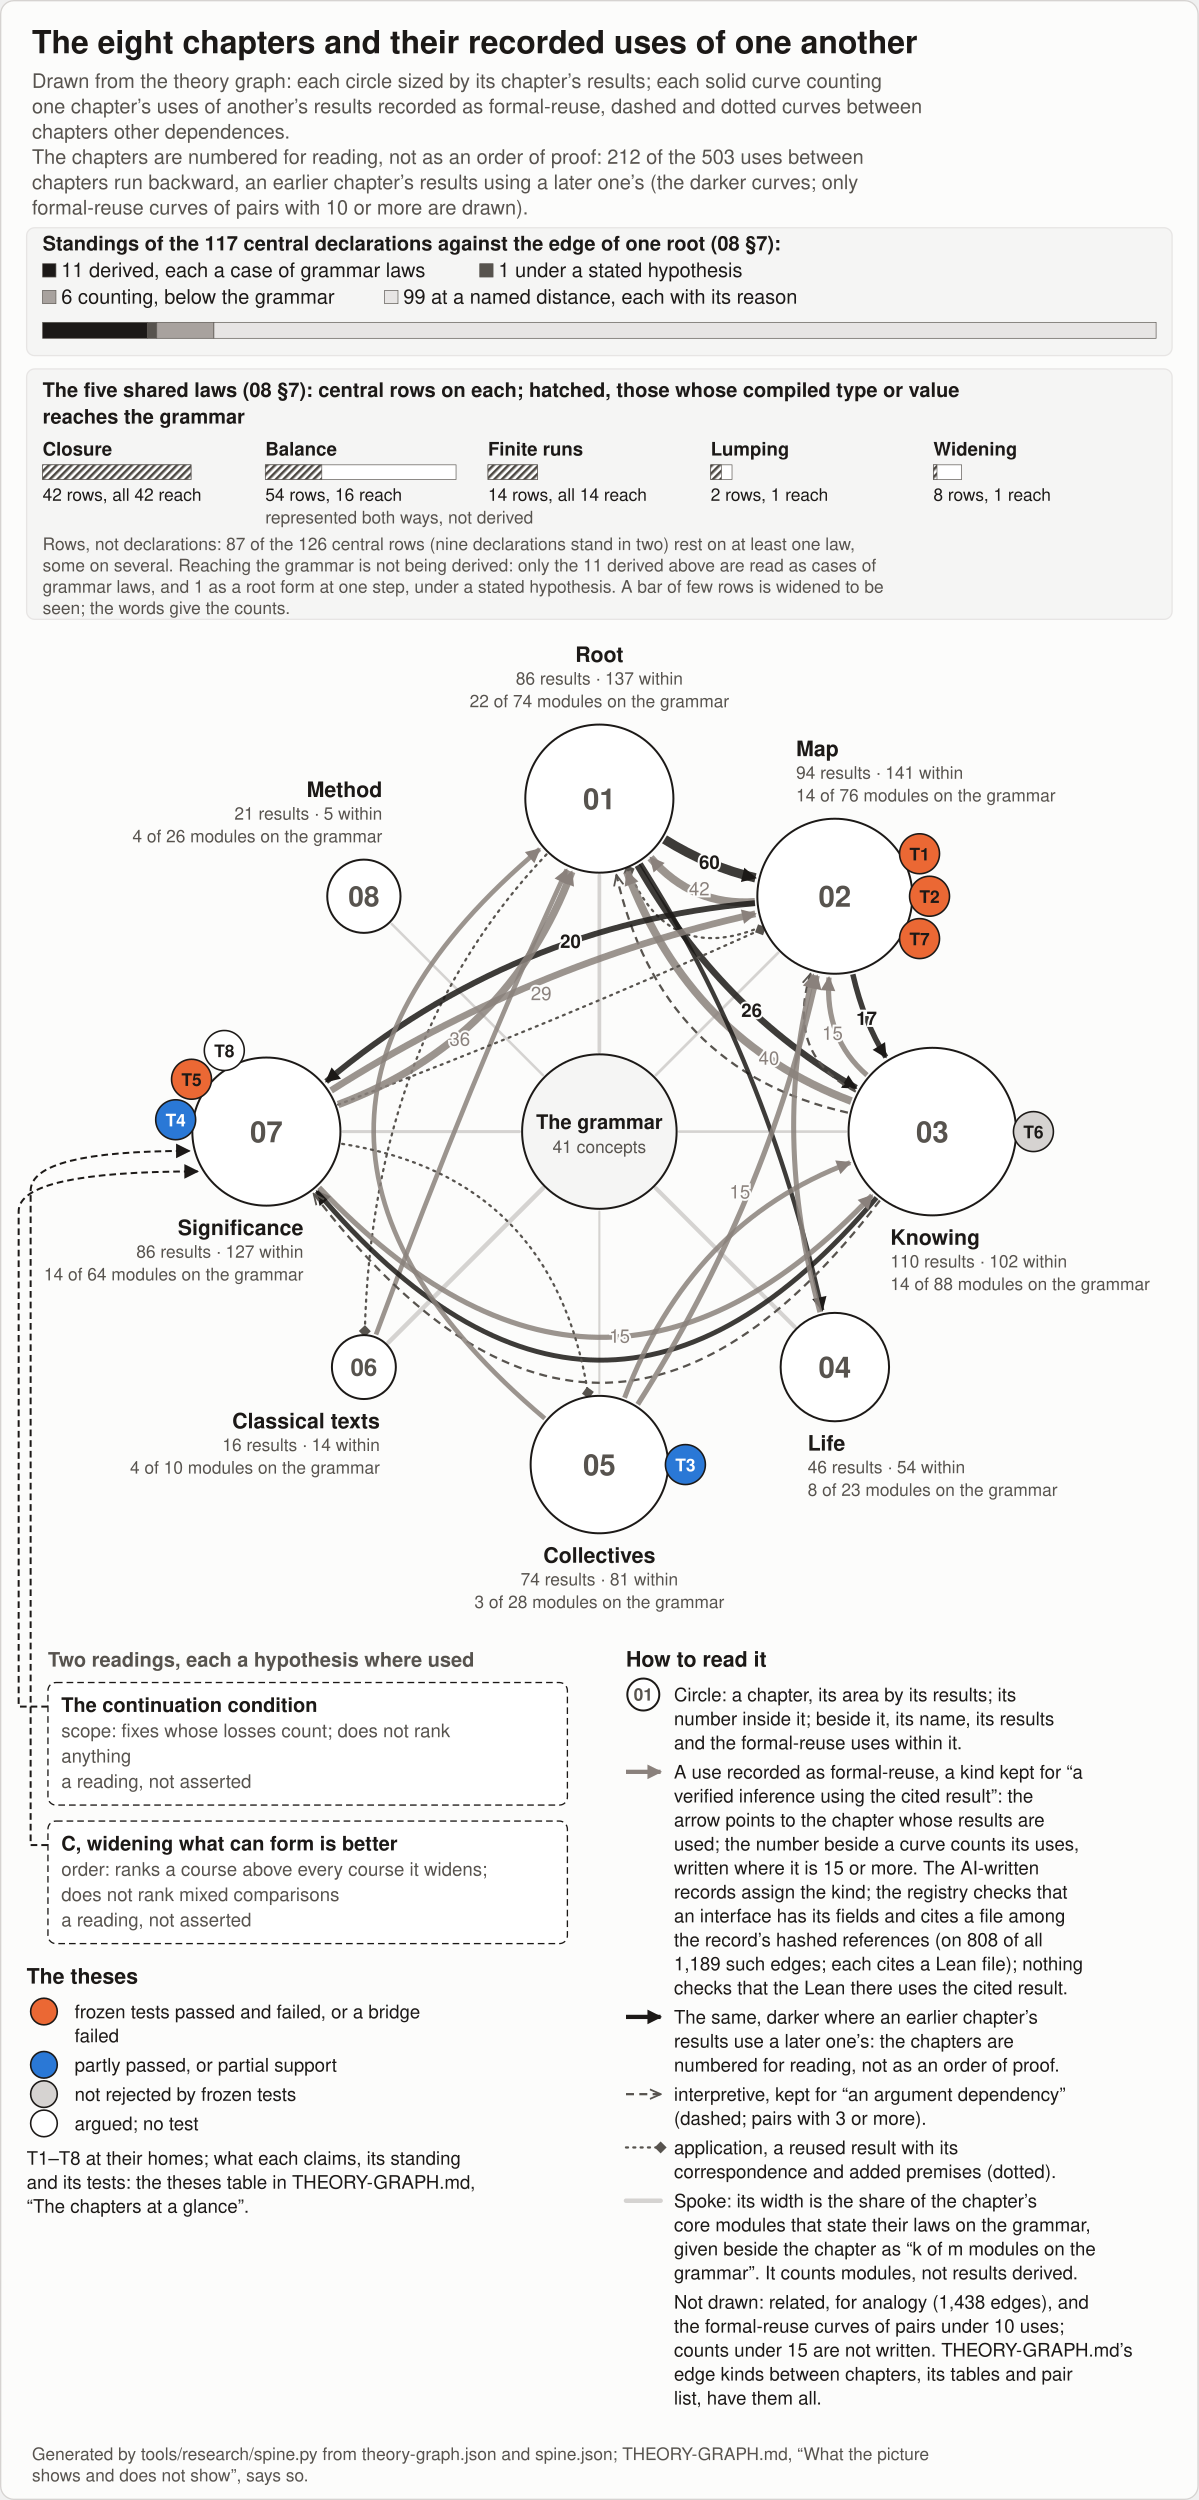
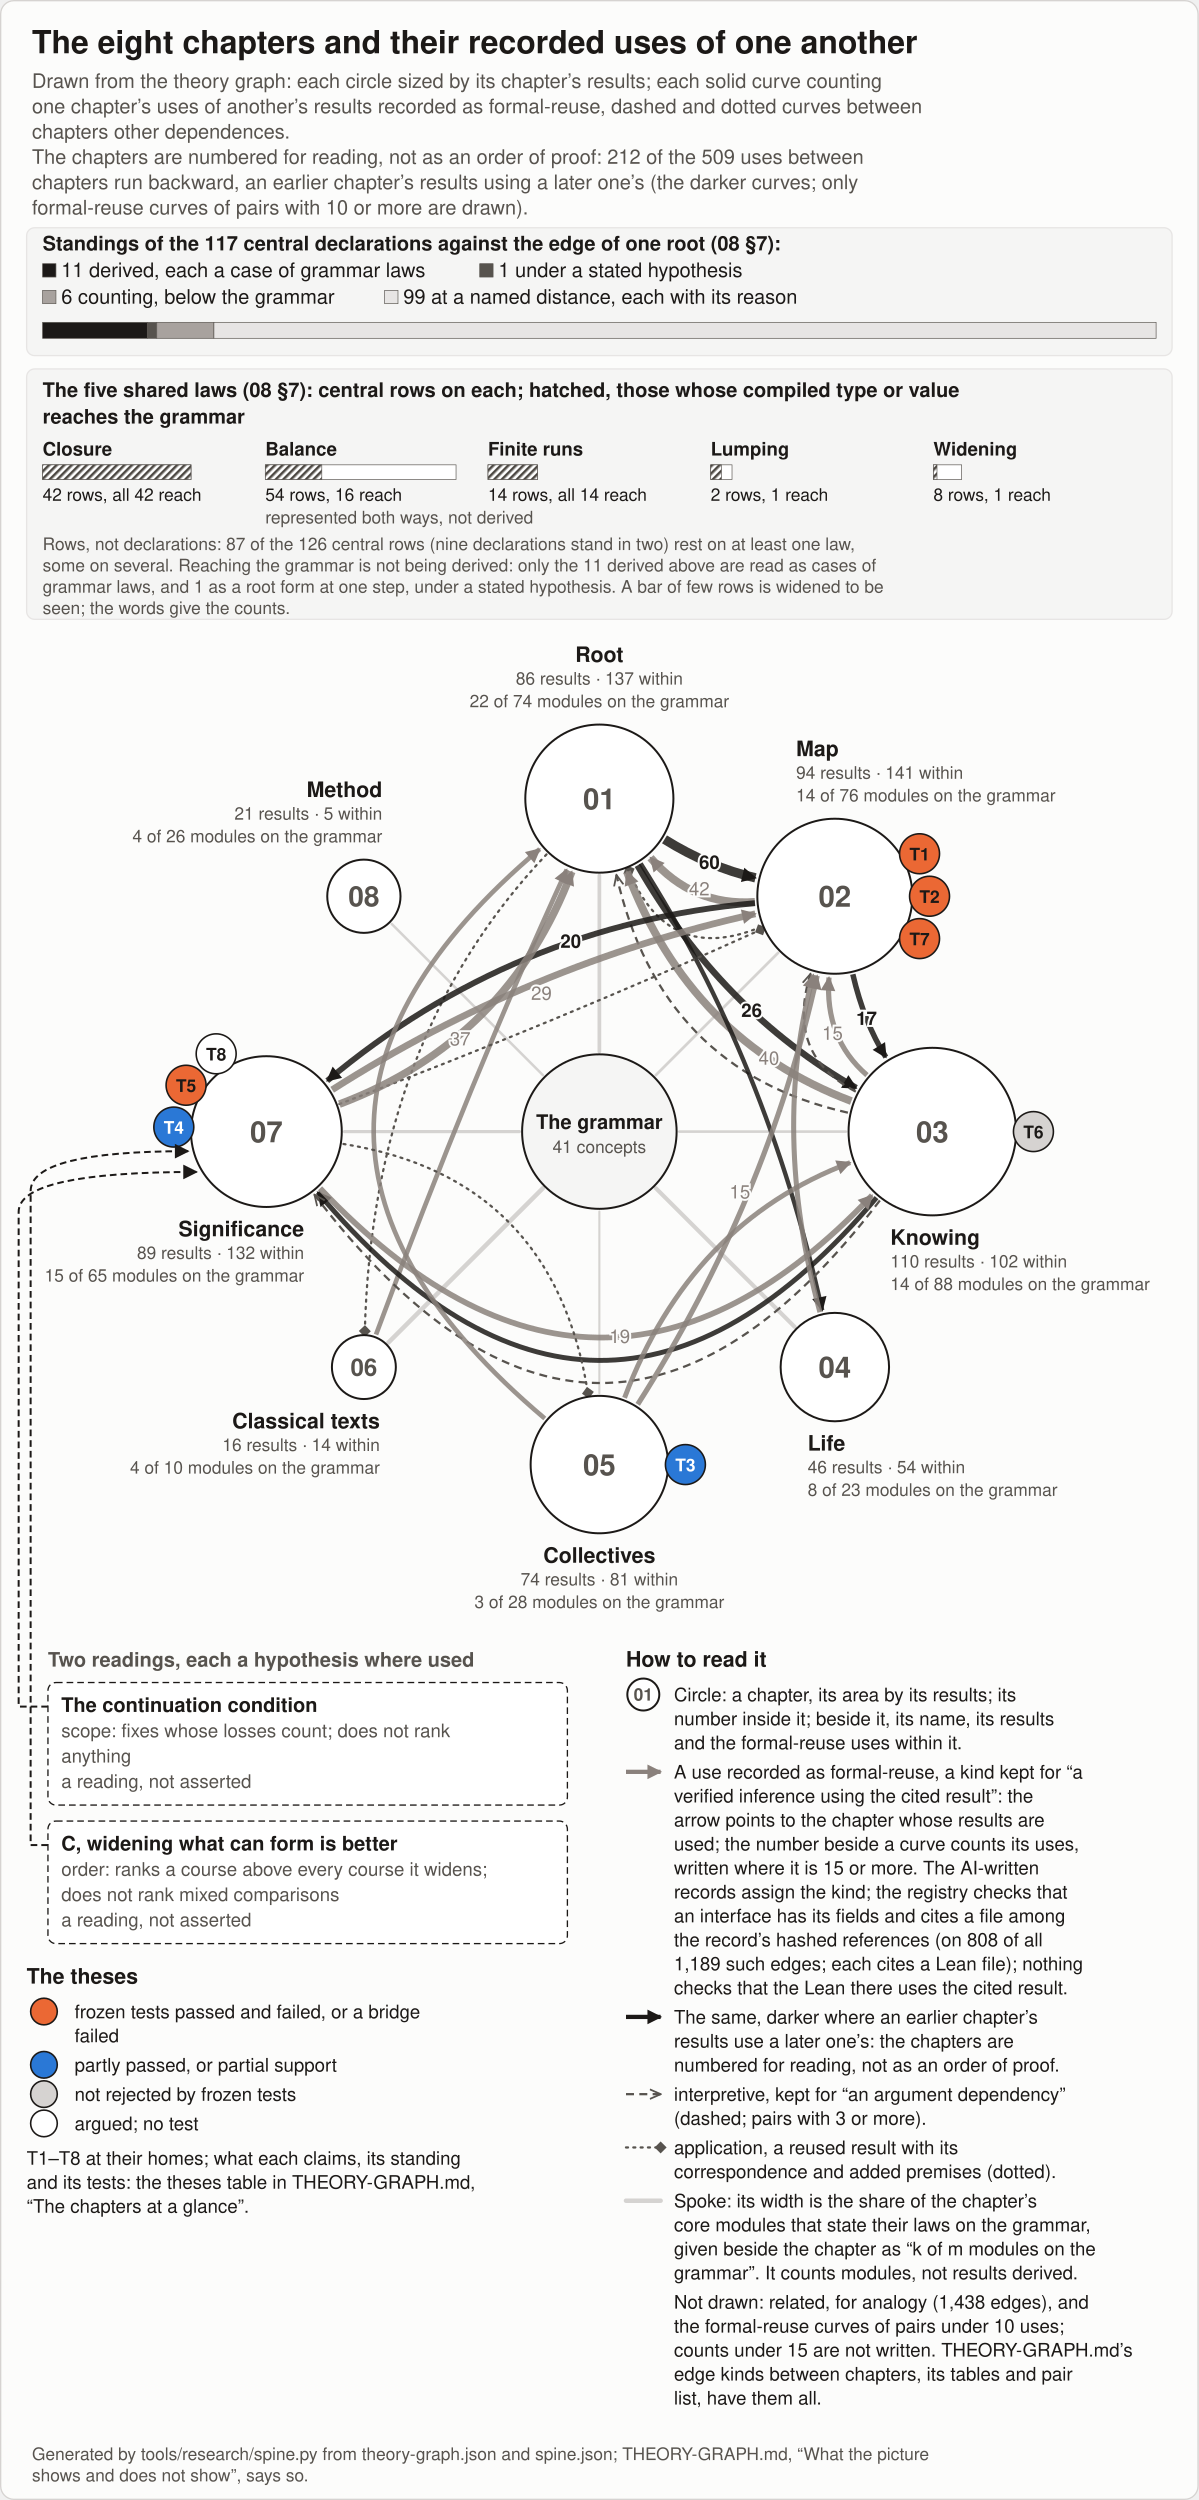
<svg xmlns="http://www.w3.org/2000/svg" viewBox="0 0 900 1877" width="900" height="1877" role="img" aria-labelledby="spine-title spine-desc" font-family="Helvetica, Arial, sans-serif">
  <defs>
    <marker id="fwd" viewBox="0 0 10 10" refX="9" refY="5" markerWidth="11" markerHeight="11" markerUnits="userSpaceOnUse" orient="auto">
      <path d="M0,0 L10,5 L0,10 z" fill="#8a817c" />
    </marker>
    <marker id="back" viewBox="0 0 10 10" refX="9" refY="5" markerWidth="11" markerHeight="11" markerUnits="userSpaceOnUse" orient="auto">
      <path d="M0,0 L10,5 L0,10 z" fill="#1c1917" />
    </marker>
    <marker id="thin" viewBox="0 0 10 10" refX="9" refY="5" markerWidth="9" markerHeight="9" markerUnits="userSpaceOnUse" orient="auto">
      <path d="M0,1 L9,5 L0,9" fill="none" stroke="#57534e" stroke-width="1.5" />
    </marker>
    <marker id="diamond" viewBox="0 0 10 10" refX="5" refY="5" markerWidth="9" markerHeight="9" markerUnits="userSpaceOnUse" orient="auto">
      <path d="M5,0 L10,5 L5,10 L0,5 z" fill="#57534e" />
    </marker>
    <pattern id="reach" width="4" height="4" patternUnits="userSpaceOnUse" patternTransform="rotate(45)">
      <rect width="4" height="4" fill="#ffffff" />
      <rect width="2" height="4" fill="#57534e" />
    </pattern>
  </defs>
  <rect x="0.5" y="0.5" width="899" height="1876" rx="10" fill="#fcfcfb" stroke="#d6d3d1" />
  <text x="24" y="40" font-size="24" font-weight="bold" text-anchor="start" fill="#1c1917">The eight chapters and their recorded uses of one another</text>
  <text x="24" y="66" font-size="15" text-anchor="start" fill="#57534e">Drawn from the theory graph: each circle sized by its chapter’s results; each solid curve counting</text>
  <text x="24" y="85" font-size="15" text-anchor="start" fill="#57534e">one chapter’s uses of another’s results recorded as formal-reuse, dashed and dotted curves between</text>
  <text x="24" y="104" font-size="15" text-anchor="start" fill="#57534e">chapters other dependences.</text>
-   <text x="24" y="123" font-size="15" text-anchor="start" fill="#57534e">The chapters are numbered for reading, not as an order of proof: 212 of the 503 uses between</text>
+   <text x="24" y="123" font-size="15" text-anchor="start" fill="#57534e">The chapters are numbered for reading, not as an order of proof: 212 of the 509 uses between</text>
  <text x="24" y="142" font-size="15" text-anchor="start" fill="#57534e">chapters run backward, an earlier chapter’s results using a later one’s (the darker curves; only</text>
  <text x="24" y="161" font-size="15" text-anchor="start" fill="#57534e">formal-reuse curves of pairs with 10 or more are drawn).</text>
  <rect x="20" y="171" width="860" height="96" rx="6" fill="#f5f5f4" stroke="#e7e5e4" />
  <text x="32" y="188" font-size="15" font-weight="bold" text-anchor="start" fill="#1c1917">Standings of the 117 central declarations against the edge of one root (08 §7):</text>
  <rect x="32" y="198" width="10" height="10" fill="#1c1917" stroke="#57534e" stroke-width="0.5" />
  <text x="46" y="208" font-size="15" text-anchor="start" fill="#1c1917">11 derived, each a case of grammar laws</text>
  <rect x="360.2" y="198" width="10" height="10" fill="#57534e" stroke="#57534e" stroke-width="0.5" />
  <text x="374.2" y="208" font-size="15" text-anchor="start" fill="#1c1917">1 under a stated hypothesis</text>
  <rect x="32" y="218" width="10" height="10" fill="#a8a29e" stroke="#57534e" stroke-width="0.5" />
  <text x="46" y="228" font-size="15" text-anchor="start" fill="#1c1917">6 counting, below the grammar</text>
  <rect x="288.8" y="218" width="10" height="10" fill="#e7e5e4" stroke="#57534e" stroke-width="0.5" />
  <text x="302.8" y="228" font-size="15" text-anchor="start" fill="#1c1917">99 at a named distance, each with its reason</text>
  <rect x="32" y="242" width="78.6" height="12" fill="#1c1917" stroke="#57534e" stroke-width="0.5" />
  <rect x="110.6" y="242" width="7.1" height="12" fill="#57534e" stroke="#57534e" stroke-width="0.5" />
  <rect x="117.7" y="242" width="42.9" height="12" fill="#a8a29e" stroke="#57534e" stroke-width="0.5" />
  <rect x="160.6" y="242" width="707.4" height="12" fill="#e7e5e4" stroke="#57534e" stroke-width="0.5" />
  <rect x="20" y="277" width="860" height="188" rx="6" fill="#f5f5f4" stroke="#e7e5e4" />
  <text x="32" y="298" font-size="15" font-weight="bold" text-anchor="start" fill="#1c1917">The five shared laws (08 §7): central rows on each; hatched, those whose compiled type or value</text>
  <text x="32" y="318" font-size="15" font-weight="bold" text-anchor="start" fill="#1c1917">reaches the grammar</text>
  <text x="32" y="342" font-size="14" font-weight="bold" text-anchor="start" fill="#1c1917">Closure</text>
  <rect x="32" y="349" width="111.4" height="11" fill="#ffffff" stroke="#57534e" stroke-width="0.5" />
  <rect x="32" y="349" width="111.4" height="11" fill="url(#reach)" stroke="#57534e" stroke-width="0.5" />
  <text x="32" y="376" font-size="13" text-anchor="start" fill="#1c1917">42 rows, all 42 reach</text>
  <text x="199.2" y="342" font-size="14" font-weight="bold" text-anchor="start" fill="#1c1917">Balance</text>
  <rect x="199.2" y="349" width="143.2" height="11" fill="#ffffff" stroke="#57534e" stroke-width="0.5" />
  <rect x="199.2" y="349" width="42.4" height="11" fill="url(#reach)" stroke="#57534e" stroke-width="0.5" />
  <text x="199.2" y="376" font-size="13" text-anchor="start" fill="#1c1917">54 rows, 16 reach</text>
  <text x="199.2" y="393" font-size="13" text-anchor="start" fill="#57534e">represented both ways, not derived</text>
  <text x="366.4" y="342" font-size="14" font-weight="bold" text-anchor="start" fill="#1c1917">Finite runs</text>
  <rect x="366.4" y="349" width="37.1" height="11" fill="#ffffff" stroke="#57534e" stroke-width="0.5" />
  <rect x="366.4" y="349" width="37.1" height="11" fill="url(#reach)" stroke="#57534e" stroke-width="0.5" />
  <text x="366.4" y="376" font-size="13" text-anchor="start" fill="#1c1917">14 rows, all 14 reach</text>
  <text x="533.6" y="342" font-size="14" font-weight="bold" text-anchor="start" fill="#1c1917">Lumping</text>
  <rect x="533.6" y="349" width="16" height="11" fill="#ffffff" stroke="#57534e" stroke-width="0.5" />
  <rect x="533.6" y="349" width="8" height="11" fill="url(#reach)" stroke="#57534e" stroke-width="0.5" />
  <text x="533.6" y="376" font-size="13" text-anchor="start" fill="#1c1917">2 rows, 1 reach</text>
  <text x="700.8" y="342" font-size="14" font-weight="bold" text-anchor="start" fill="#1c1917">Widening</text>
  <rect x="700.8" y="349" width="21.2" height="11" fill="#ffffff" stroke="#57534e" stroke-width="0.5" />
  <rect x="700.8" y="349" width="2.7" height="11" fill="url(#reach)" stroke="#57534e" stroke-width="0.5" />
  <text x="700.8" y="376" font-size="13" text-anchor="start" fill="#1c1917">8 rows, 1 reach</text>
  <text x="32" y="413" font-size="13" text-anchor="start" fill="#57534e">Rows, not declarations: 87 of the 126 central rows (nine declarations stand in two) rest on at least one law,</text>
  <text x="32" y="429" font-size="13" text-anchor="start" fill="#57534e">some on several. Reaching the grammar is not being derived: only the 11 derived above are read as cases of</text>
  <text x="32" y="445" font-size="13" text-anchor="start" fill="#57534e">grammar laws, and 1 as a root form at one step, under a stated hypothesis. A bar of few rows is widened to be</text>
  <text x="32" y="461" font-size="13" text-anchor="start" fill="#57534e">seen; the words give the counts.</text>
  <line x1="450" y1="657.3" x2="450" y2="789.6" stroke="#a8a29e" stroke-opacity="0.45" stroke-width="2.8" stroke-linecap="round" />
  <line x1="584.2" y1="715.4" x2="492.4" y2="807.2" stroke="#a8a29e" stroke-opacity="0.45" stroke-width="2.1" stroke-linecap="round" />
  <line x1="635.1" y1="849.6" x2="510" y2="849.6" stroke="#a8a29e" stroke-opacity="0.45" stroke-width="2" stroke-linecap="round" />
  <line x1="596.6" y1="996.2" x2="492.4" y2="892.1" stroke="#a8a29e" stroke-opacity="0.45" stroke-width="3.1" stroke-linecap="round" />
  <line x1="450" y1="1046" x2="450" y2="909.6" stroke="#a8a29e" stroke-opacity="0.45" stroke-width="1.6" stroke-linecap="round" />
  <line x1="291.6" y1="1008" x2="407.6" y2="892.1" stroke="#a8a29e" stroke-opacity="0.45" stroke-width="3.4" stroke-linecap="round" />
-   <line x1="257.6" y1="849.6" x2="390" y2="849.6" stroke="#a8a29e" stroke-opacity="0.45" stroke-width="2.3" stroke-linecap="round" />
+   <line x1="258.6" y1="849.6" x2="390" y2="849.6" stroke="#a8a29e" stroke-opacity="0.45" stroke-width="2.4" stroke-linecap="round" />
  <line x1="294.1" y1="693.7" x2="407.6" y2="807.2" stroke="#a8a29e" stroke-opacity="0.45" stroke-width="1.9" stroke-linecap="round" />
  <circle cx="450" cy="849.6" r="58" fill="#f5f5f4" stroke="#1c1917" stroke-width="1.5" />
  <text x="450" y="847.6" font-size="15" font-weight="bold" text-anchor="middle" fill="#1c1917">The grammar</text>
  <text x="450" y="865.6" font-size="13" text-anchor="middle" fill="#57534e">41 concepts</text>
  <path d="M498.9,630.2 Q532.3,651 567.2,659.1" fill="none" stroke="#1c1917" stroke-opacity="0.85" stroke-width="7" marker-end="url(#back)" />
  <path d="M566.8,677.2 Q520,680.6 488.4,644" fill="none" stroke="#8a817c" stroke-opacity="0.85" stroke-width="6" marker-end="url(#fwd)" />
  <path d="M571.2,696 Q501.7,724.9 472.3,653.9" fill="none" stroke="#57534e" stroke-width="1.7" stroke-dasharray="1.5 4" stroke-linecap="round" marker-end="url(#diamond)" />
  <path d="M478.7,649.7 Q541.1,758.6 642.8,816.9" fill="none" stroke="#1c1917" stroke-opacity="0.85" stroke-width="4.9" marker-end="url(#back)" />
  <path d="M639.2,826.7 Q518.4,781.2 470.7,654.5" fill="none" stroke="#8a817c" stroke-opacity="0.85" stroke-width="5.9" marker-end="url(#fwd)" />
  <path d="M636.6,835.4 Q495.8,803.8 462.8,656.9" fill="none" stroke="#57534e" stroke-width="1.7" stroke-dasharray="6 4" marker-end="url(#thin)" />
  <path d="M481,648.3 Q576,797.5 617.3,983.8" fill="none" stroke="#1c1917" stroke-opacity="0.85" stroke-width="3.3" marker-end="url(#back)" />
  <path d="M410.3,641.5 Q279.7,779.1 273.9,999.4" fill="none" stroke="#57534e" stroke-width="1.7" stroke-dasharray="1.5 4" stroke-linecap="round" marker-end="url(#diamond)" />
  <path d="M282.3,1002 Q353.6,809.7 425.5,652.9" fill="none" stroke="#8a817c" stroke-opacity="0.85" stroke-width="3.5" marker-end="url(#fwd)" />
  <path d="M640.3,731.5 Q648.6,767.4 665.1,793.7" fill="none" stroke="#1c1917" stroke-opacity="0.85" stroke-width="4.1" marker-end="url(#back)" />
  <path d="M650.9,807.2 Q619,779.6 622.4,733.9" fill="none" stroke="#8a817c" stroke-opacity="0.85" stroke-width="3.9" marker-end="url(#fwd)" />
  <path d="M642.5,819.6 Q589.5,791.9 608.5,731.2" fill="none" stroke="#57534e" stroke-width="1.7" stroke-dasharray="6 4" marker-end="url(#thin)" />
-   <path d="M566.8,678.1 Q385.6,694.1 244.9,812" fill="none" stroke="#1c1917" stroke-opacity="0.85" stroke-width="4.4" marker-end="url(#back)" />
-   <path d="M248.6,818.7 Q397.8,723.7 567.1,686.1" fill="none" stroke="#8a817c" stroke-opacity="0.85" stroke-width="5.1" marker-end="url(#fwd)" />
-   <path d="M253.9,829.3 Q416.2,768 571,698.1" fill="none" stroke="#57534e" stroke-width="1.7" stroke-dasharray="1.5 4" stroke-linecap="round" marker-end="url(#diamond)" />
-   <path d="M658.1,899.2 Q450,1145.6 237.8,894.4" fill="none" stroke="#1c1917" stroke-opacity="0.85" stroke-width="3.7" marker-end="url(#back)" />
-   <path d="M660.6,901.3 Q450,1177.6 235.5,896.3" fill="none" stroke="#57534e" stroke-width="1.7" stroke-dasharray="6 4" marker-end="url(#thin)" />
-   <path d="M239.6,891.5 Q450,1113.6 654.7,897.5" fill="none" stroke="#8a817c" stroke-opacity="0.85" stroke-width="3.9" marker-end="url(#fwd)" />
+   <path d="M566.8,678.1 Q385.6,694.1 245.7,811.4" fill="none" stroke="#1c1917" stroke-opacity="0.85" stroke-width="4.4" marker-end="url(#back)" />
+   <path d="M249.4,818.2 Q397.8,723.7 567.1,686.1" fill="none" stroke="#8a817c" stroke-opacity="0.85" stroke-width="5.1" marker-end="url(#fwd)" />
+   <path d="M254.8,828.9 Q416.2,768 571,698.1" fill="none" stroke="#57534e" stroke-width="1.7" stroke-dasharray="1.5 4" stroke-linecap="round" marker-end="url(#diamond)" />
+   <path d="M658.1,899.2 Q450,1145.6 238.5,895.2" fill="none" stroke="#1c1917" stroke-opacity="0.85" stroke-width="3.7" marker-end="url(#back)" />
+   <path d="M660.6,901.3 Q450,1177.6 236.1,897" fill="none" stroke="#57534e" stroke-width="1.7" stroke-dasharray="6 4" marker-end="url(#thin)" />
+   <path d="M240.3,892.2 Q450,1113.6 654.7,897.5" fill="none" stroke="#8a817c" stroke-opacity="0.85" stroke-width="4.3" marker-end="url(#fwd)" />
  <path d="M615.6,985.2 Q578.8,849.6 610.7,731.9" fill="none" stroke="#8a817c" stroke-opacity="0.85" stroke-width="3.8" marker-end="url(#fwd)" />
  <path d="M409,1065 Q154,849.6 405.2,637.5" fill="none" stroke="#8a817c" stroke-opacity="0.85" stroke-width="3.5" marker-end="url(#fwd)" />
  <path d="M478.8,1054.4 Q576,901.8 613.5,732.6" fill="none" stroke="#8a817c" stroke-opacity="0.85" stroke-width="3.9" marker-end="url(#fwd)" />
  <path d="M468.9,1049.5 Q518.4,918.1 638.3,872.9" fill="none" stroke="#8a817c" stroke-opacity="0.85" stroke-width="3.7" marker-end="url(#fwd)" />
-   <path d="M253.9,829.3 Q381.6,781.2 429.3,654.5" fill="none" stroke="#8a817c" stroke-opacity="0.85" stroke-width="5.6" marker-end="url(#fwd)" />
-   <path d="M256.9,858.8 Q415.5,884.1 441.4,1045.7" fill="none" stroke="#57534e" stroke-width="1.7" stroke-dasharray="1.5 4" stroke-linecap="round" marker-end="url(#diamond)" />
+   <path d="M254.8,829 Q381.6,781.2 429.3,654.5" fill="none" stroke="#8a817c" stroke-opacity="0.85" stroke-width="5.7" marker-end="url(#fwd)" />
+   <path d="M257.9,858.9 Q415.5,884.1 441.4,1045.7" fill="none" stroke="#57534e" stroke-width="1.7" stroke-dasharray="1.5 4" stroke-linecap="round" marker-end="url(#diamond)" />
  <circle cx="450" cy="599.6" r="55.6" fill="#ffffff" stroke="#1c1917" stroke-width="1.5" />
  <text x="450" y="607.6" font-size="22" font-weight="bold" text-anchor="middle" fill="#57534e">01</text>
  <text x="450" y="497" font-size="16" font-weight="bold" text-anchor="middle" fill="#1c1917" stroke="#fcfcfb" stroke-width="3" paint-order="stroke">Root</text>
  <text x="450" y="514" font-size="13" text-anchor="middle" fill="#57534e" stroke="#fcfcfb" stroke-width="3" paint-order="stroke">86 results · 137 within</text>
  <text x="450" y="531" font-size="13" text-anchor="middle" fill="#57534e" stroke="#fcfcfb" stroke-width="3" paint-order="stroke">22 of 74 modules on the grammar</text>
  <circle cx="626.8" cy="672.9" r="58.2" fill="#ffffff" stroke="#1c1917" stroke-width="1.5" />
  <text x="626.8" y="680.8" font-size="22" font-weight="bold" text-anchor="middle" fill="#57534e">02</text>
  <text x="597.7" y="567.7" font-size="16" font-weight="bold" text-anchor="start" fill="#1c1917" stroke="#fcfcfb" stroke-width="3" paint-order="stroke">Map</text>
  <text x="597.7" y="584.7" font-size="13" text-anchor="start" fill="#57534e" stroke="#fcfcfb" stroke-width="3" paint-order="stroke">94 results · 141 within</text>
  <text x="597.7" y="601.7" font-size="13" text-anchor="start" fill="#57534e" stroke="#fcfcfb" stroke-width="3" paint-order="stroke">14 of 76 modules on the grammar</text>
  <circle cx="700" cy="849.6" r="62.9" fill="#ffffff" stroke="#1c1917" stroke-width="1.5" />
  <text x="700" y="857.6" font-size="22" font-weight="bold" text-anchor="middle" fill="#57534e">03</text>
  <text x="668.5" y="934.6" font-size="16" font-weight="bold" text-anchor="start" fill="#1c1917" stroke="#fcfcfb" stroke-width="3" paint-order="stroke">Knowing</text>
  <text x="668.5" y="951.6" font-size="13" text-anchor="start" fill="#57534e" stroke="#fcfcfb" stroke-width="3" paint-order="stroke">110 results · 102 within</text>
  <text x="668.5" y="968.6" font-size="13" text-anchor="start" fill="#57534e" stroke="#fcfcfb" stroke-width="3" paint-order="stroke">14 of 88 modules on the grammar</text>
  <circle cx="626.8" cy="1026.4" r="40.7" fill="#ffffff" stroke="#1c1917" stroke-width="1.5" />
  <text x="626.8" y="1034.3" font-size="22" font-weight="bold" text-anchor="middle" fill="#57534e">04</text>
  <text x="606.4" y="1089.1" font-size="16" font-weight="bold" text-anchor="start" fill="#1c1917" stroke="#fcfcfb" stroke-width="3" paint-order="stroke">Life</text>
  <text x="606.4" y="1106.1" font-size="13" text-anchor="start" fill="#57534e" stroke="#fcfcfb" stroke-width="3" paint-order="stroke">46 results · 54 within</text>
  <text x="606.4" y="1123.1" font-size="13" text-anchor="start" fill="#57534e" stroke="#fcfcfb" stroke-width="3" paint-order="stroke">8 of 23 modules on the grammar</text>
  <circle cx="450" cy="1099.6" r="51.6" fill="#ffffff" stroke="#1c1917" stroke-width="1.5" />
  <text x="450" y="1107.6" font-size="22" font-weight="bold" text-anchor="middle" fill="#57534e">05</text>
  <text x="450" y="1173.3" font-size="16" font-weight="bold" text-anchor="middle" fill="#1c1917" stroke="#fcfcfb" stroke-width="3" paint-order="stroke">Collectives</text>
  <text x="450" y="1190.3" font-size="13" text-anchor="middle" fill="#57534e" stroke="#fcfcfb" stroke-width="3" paint-order="stroke">74 results · 81 within</text>
  <text x="450" y="1207.3" font-size="13" text-anchor="middle" fill="#57534e" stroke="#fcfcfb" stroke-width="3" paint-order="stroke">3 of 28 modules on the grammar</text>
  <circle cx="273.2" cy="1026.4" r="24" fill="#ffffff" stroke="#1c1917" stroke-width="1.5" />
  <text x="273.2" y="1032.9" font-size="18" font-weight="bold" text-anchor="middle" fill="#57534e">06</text>
  <text x="285.2" y="1072.4" font-size="16" font-weight="bold" text-anchor="end" fill="#1c1917" stroke="#fcfcfb" stroke-width="3" paint-order="stroke">Classical texts</text>
  <text x="285.2" y="1089.4" font-size="13" text-anchor="end" fill="#57534e" stroke="#fcfcfb" stroke-width="3" paint-order="stroke">16 results · 14 within</text>
  <text x="285.2" y="1106.4" font-size="13" text-anchor="end" fill="#57534e" stroke="#fcfcfb" stroke-width="3" paint-order="stroke">4 of 10 modules on the grammar</text>
-   <circle cx="200" cy="849.6" r="55.6" fill="#ffffff" stroke="#1c1917" stroke-width="1.5" />
+   <circle cx="200" cy="849.6" r="56.6" fill="#ffffff" stroke="#1c1917" stroke-width="1.5" />
  <text x="200" y="857.6" font-size="22" font-weight="bold" text-anchor="middle" fill="#57534e">07</text>
-   <text x="227.8" y="927.3" font-size="16" font-weight="bold" text-anchor="end" fill="#1c1917" stroke="#fcfcfb" stroke-width="3" paint-order="stroke">Significance</text>
-   <text x="227.8" y="944.3" font-size="13" text-anchor="end" fill="#57534e" stroke="#fcfcfb" stroke-width="3" paint-order="stroke">86 results · 127 within</text>
-   <text x="227.8" y="961.3" font-size="13" text-anchor="end" fill="#57534e" stroke="#fcfcfb" stroke-width="3" paint-order="stroke">14 of 64 modules on the grammar</text>
+   <text x="228.3" y="928.2" font-size="16" font-weight="bold" text-anchor="end" fill="#1c1917" stroke="#fcfcfb" stroke-width="3" paint-order="stroke">Significance</text>
+   <text x="228.3" y="945.2" font-size="13" text-anchor="end" fill="#57534e" stroke="#fcfcfb" stroke-width="3" paint-order="stroke">89 results · 132 within</text>
+   <text x="228.3" y="962.2" font-size="13" text-anchor="end" fill="#57534e" stroke="#fcfcfb" stroke-width="3" paint-order="stroke">15 of 65 modules on the grammar</text>
  <circle cx="273.2" cy="672.9" r="27.5" fill="#ffffff" stroke="#1c1917" stroke-width="1.5" />
  <text x="273.2" y="680.4" font-size="21" font-weight="bold" text-anchor="middle" fill="#57534e">08</text>
  <text x="287" y="598.4" font-size="16" font-weight="bold" text-anchor="end" fill="#1c1917" stroke="#fcfcfb" stroke-width="3" paint-order="stroke">Method</text>
  <text x="287" y="615.4" font-size="13" text-anchor="end" fill="#57534e" stroke="#fcfcfb" stroke-width="3" paint-order="stroke">21 results · 5 within</text>
  <text x="287" y="632.4" font-size="13" text-anchor="end" fill="#57534e" stroke="#fcfcfb" stroke-width="3" paint-order="stroke">4 of 26 modules on the grammar</text>
  <circle cx="690.4" cy="641" r="15" fill="#eb6834" stroke="#1c1917" stroke-width="1.2" />
  <text x="690.4" y="646" font-size="13" font-weight="bold" text-anchor="middle" fill="#1c1917">T1</text>
  <circle cx="697.9" cy="672.9" r="15" fill="#eb6834" stroke="#1c1917" stroke-width="1.2" />
  <text x="697.9" y="677.9" font-size="13" font-weight="bold" text-anchor="middle" fill="#1c1917">T2</text>
  <circle cx="690.4" cy="704.7" r="15" fill="#eb6834" stroke="#1c1917" stroke-width="1.2" />
  <text x="690.4" y="709.7" font-size="13" font-weight="bold" text-anchor="middle" fill="#1c1917">T7</text>
  <circle cx="514.6" cy="1099.6" r="15" fill="#2a78d6" stroke="#1c1917" stroke-width="1.2" />
  <text x="514.6" y="1104.6" font-size="13" font-weight="bold" text-anchor="middle" fill="#ffffff">T3</text>
-   <circle cx="131.9" cy="840.7" r="15" fill="#2a78d6" stroke="#1c1917" stroke-width="1.2" />
-   <text x="131.9" y="845.7" font-size="13" font-weight="bold" text-anchor="middle" fill="#ffffff">T4</text>
-   <circle cx="143.8" cy="810.3" r="15" fill="#eb6834" stroke="#1c1917" stroke-width="1.2" />
-   <text x="143.8" y="815.3" font-size="13" font-weight="bold" text-anchor="middle" fill="#1c1917">T5</text>
-   <circle cx="168.4" cy="788.7" r="15" fill="#ffffff" stroke="#1c1917" stroke-width="1.2" />
-   <text x="168.4" y="793.7" font-size="13" font-weight="bold" text-anchor="middle" fill="#1c1917">T8</text>
+   <circle cx="130.5" cy="846.2" r="15" fill="#2a78d6" stroke="#1c1917" stroke-width="1.2" />
+   <text x="130.5" y="851.2" font-size="13" font-weight="bold" text-anchor="middle" fill="#ffffff">T4</text>
+   <circle cx="139.7" cy="814.8" r="15" fill="#eb6834" stroke="#1c1917" stroke-width="1.2" />
+   <text x="139.7" y="819.8" font-size="13" font-weight="bold" text-anchor="middle" fill="#1c1917">T5</text>
+   <circle cx="162.3" cy="791.2" r="15" fill="#ffffff" stroke="#1c1917" stroke-width="1.2" />
+   <text x="162.3" y="796.2" font-size="13" font-weight="bold" text-anchor="middle" fill="#1c1917">T8</text>
  <circle cx="775.9" cy="849.6" r="15" fill="#d6d3d1" stroke="#1c1917" stroke-width="1.2" />
  <text x="775.9" y="854.6" font-size="13" font-weight="bold" text-anchor="middle" fill="#1c1917">T6</text>
  <text x="532.6" y="652.3" font-size="14" font-weight="bold" text-anchor="middle" fill="#1c1917" stroke="#fcfcfb" stroke-width="3" paint-order="stroke">60</text>
  <text x="525" y="672.3" font-size="14" text-anchor="middle" fill="#8a817c" stroke="#fcfcfb" stroke-width="3" paint-order="stroke">42</text>
  <text x="577.3" y="799.4" font-size="14" text-anchor="middle" fill="#8a817c" stroke="#fcfcfb" stroke-width="3" paint-order="stroke">40</text>
-   <text x="345.2" y="785.1" font-size="14" text-anchor="middle" fill="#8a817c" stroke="#fcfcfb" stroke-width="3" paint-order="stroke">36</text>
-   <text x="406.3" y="750.9" font-size="14" text-anchor="middle" fill="#8a817c" stroke="#fcfcfb" stroke-width="3" paint-order="stroke">29</text>
+   <text x="345.5" y="784.9" font-size="14" text-anchor="middle" fill="#8a817c" stroke="#fcfcfb" stroke-width="3" paint-order="stroke">37</text>
+   <text x="406.5" y="750.7" font-size="14" text-anchor="middle" fill="#8a817c" stroke="#fcfcfb" stroke-width="3" paint-order="stroke">29</text>
  <text x="564.3" y="763.5" font-size="14" font-weight="bold" text-anchor="middle" fill="#1c1917" stroke="#fcfcfb" stroke-width="3" paint-order="stroke">26</text>
-   <text x="428.3" y="711.7" font-size="14" font-weight="bold" text-anchor="middle" fill="#1c1917" stroke="#fcfcfb" stroke-width="3" paint-order="stroke">20</text>
+   <text x="428.5" y="711.6" font-size="14" font-weight="bold" text-anchor="middle" fill="#1c1917" stroke="#fcfcfb" stroke-width="3" paint-order="stroke">20</text>
+   <text x="465.3" y="1008.3" font-size="14" text-anchor="middle" fill="#8a817c" stroke="#fcfcfb" stroke-width="3" paint-order="stroke">19</text>
  <text x="650.6" y="769.5" font-size="14" font-weight="bold" text-anchor="middle" fill="#1c1917" stroke="#fcfcfb" stroke-width="3" paint-order="stroke">17</text>
  <text x="625" y="780.7" font-size="14" text-anchor="middle" fill="#8a817c" stroke="#fcfcfb" stroke-width="3" paint-order="stroke">15</text>
-   <text x="465.2" y="1008.1" font-size="14" text-anchor="middle" fill="#8a817c" stroke="#fcfcfb" stroke-width="3" paint-order="stroke">15</text>
  <text x="555.5" y="899.8" font-size="14" text-anchor="middle" fill="#8a817c" stroke="#fcfcfb" stroke-width="3" paint-order="stroke">15</text>
  <text x="36" y="1251.3" font-size="15" font-weight="bold" text-anchor="start" fill="#57534e">Two readings, each a hypothesis where used</text>
  <rect x="36" y="1263.256" width="390" height="92" rx="6" fill="#ffffff" stroke="#1c1917" stroke-dasharray="5 3" />
  <text x="46" y="1285.3" font-size="15" font-weight="bold" text-anchor="start" fill="#1c1917">The continuation condition</text>
  <text x="46" y="1304.3" font-size="14" text-anchor="start" fill="#57534e">scope: fixes whose losses count; does not rank</text>
  <text x="46" y="1323.3" font-size="14" text-anchor="start" fill="#57534e">anything</text>
  <text x="46" y="1342.3" font-size="14" text-anchor="start" fill="#57534e">a reading, not asserted</text>
-   <path d="M36,1281.3 L14,1281.3 L14,909.5 Q14,879.5 148.3,879.5" fill="none" stroke="#1c1917" stroke-width="1.5" stroke-dasharray="5 3" marker-end="url(#back)" />
+   <path d="M36,1281.3 L14,1281.3 L14,909.9 Q14,879.9 147.5,879.9" fill="none" stroke="#1c1917" stroke-width="1.5" stroke-dasharray="5 3" marker-end="url(#back)" />
  <rect x="36" y="1367.256" width="390" height="92" rx="6" fill="#ffffff" stroke="#1c1917" stroke-dasharray="5 3" />
  <text x="46" y="1389.3" font-size="15" font-weight="bold" text-anchor="start" fill="#1c1917">C, widening what can form is better</text>
  <text x="46" y="1408.3" font-size="14" text-anchor="start" fill="#57534e">order: ranks a course above every course it widens;</text>
  <text x="46" y="1427.3" font-size="14" text-anchor="start" fill="#57534e">does not rank mixed comparisons</text>
  <text x="46" y="1446.3" font-size="14" text-anchor="start" fill="#57534e">a reading, not asserted</text>
-   <path d="M36,1385.3 L23,1385.3 L23,894.1 Q23,864.1 142.1,864.1" fill="none" stroke="#1c1917" stroke-width="1.5" stroke-dasharray="5 3" marker-end="url(#back)" />
+   <path d="M36,1385.3 L23,1385.3 L23,894.3 Q23,864.3 141.2,864.3" fill="none" stroke="#1c1917" stroke-width="1.5" stroke-dasharray="5 3" marker-end="url(#back)" />
  <text x="20" y="1489.3" font-size="16" font-weight="bold" text-anchor="start" fill="#1c1917">The theses</text>
  <circle cx="33" cy="1510.256" r="10" fill="#eb6834" stroke="#1c1917" stroke-width="1.2" />
  <text x="56" y="1515.3" font-size="14" text-anchor="start" fill="#1c1917">frozen tests passed and failed, or a bridge</text>
  <text x="56" y="1533.3" font-size="14" text-anchor="start" fill="#1c1917">failed</text>
  <circle cx="33" cy="1550.256" r="10" fill="#2a78d6" stroke="#1c1917" stroke-width="1.2" />
  <text x="56" y="1555.3" font-size="14" text-anchor="start" fill="#1c1917">partly passed, or partial support</text>
  <circle cx="33" cy="1572.256" r="10" fill="#d6d3d1" stroke="#1c1917" stroke-width="1.2" />
  <text x="56" y="1577.3" font-size="14" text-anchor="start" fill="#1c1917">not rejected by frozen tests</text>
  <circle cx="33" cy="1594.256" r="10" fill="#ffffff" stroke="#1c1917" stroke-width="1.2" />
  <text x="56" y="1599.3" font-size="14" text-anchor="start" fill="#1c1917">argued; no test</text>
  <text x="20" y="1625.3" font-size="14" text-anchor="start" fill="#1c1917">T1–T8 at their homes; what each claims, its standing</text>
  <text x="20" y="1643.3" font-size="14" text-anchor="start" fill="#1c1917">and its tests: the theses table in THEORY-GRAPH.md,</text>
  <text x="20" y="1661.3" font-size="14" text-anchor="start" fill="#1c1917">“The chapters at a glance”.</text>
  <text x="470" y="1251.3" font-size="16" font-weight="bold" text-anchor="start" fill="#1c1917">How to read it</text>
  <circle cx="483" cy="1272.256" r="12" fill="#ffffff" stroke="#1c1917" stroke-width="1.5" />
  <text x="483" y="1276.8" font-size="13" font-weight="bold" text-anchor="middle" fill="#57534e">01</text>
  <text x="506" y="1277.3" font-size="14" text-anchor="start" fill="#1c1917">Circle: a chapter, its area by its results; its</text>
  <text x="506" y="1295.3" font-size="14" text-anchor="start" fill="#1c1917">number inside it; beside it, its name, its results</text>
  <text x="506" y="1313.3" font-size="14" text-anchor="start" fill="#1c1917">and the formal-reuse uses within it.</text>
  <line x1="470" y1="1330.3" x2="496" y2="1330.3" stroke="#8a817c" stroke-width="3.2" marker-end="url(#fwd)" />
  <text x="506" y="1335.3" font-size="14" text-anchor="start" fill="#1c1917">A use recorded as formal-reuse, a kind kept for “a</text>
  <text x="506" y="1353.3" font-size="14" text-anchor="start" fill="#1c1917">verified inference using the cited result”: the</text>
  <text x="506" y="1371.3" font-size="14" text-anchor="start" fill="#1c1917">arrow points to the chapter whose results are</text>
  <text x="506" y="1389.3" font-size="14" text-anchor="start" fill="#1c1917">used; the number beside a curve counts its uses,</text>
  <text x="506" y="1407.3" font-size="14" text-anchor="start" fill="#1c1917">written where it is 15 or more. The AI-written</text>
  <text x="506" y="1425.3" font-size="14" text-anchor="start" fill="#1c1917">records assign the kind; the registry checks that</text>
  <text x="506" y="1443.3" font-size="14" text-anchor="start" fill="#1c1917">an interface has its fields and cites a file among</text>
  <text x="506" y="1461.3" font-size="14" text-anchor="start" fill="#1c1917">the record’s hashed references (on 808 of all</text>
  <text x="506" y="1479.3" font-size="14" text-anchor="start" fill="#1c1917">1,189 such edges; each cites a Lean file); nothing</text>
  <text x="506" y="1497.3" font-size="14" text-anchor="start" fill="#1c1917">checks that the Lean there uses the cited result.</text>
  <line x1="470" y1="1514.3" x2="496" y2="1514.3" stroke="#1c1917" stroke-width="3.2" marker-end="url(#back)" />
  <text x="506" y="1519.3" font-size="14" text-anchor="start" fill="#1c1917">The same, darker where an earlier chapter’s</text>
  <text x="506" y="1537.3" font-size="14" text-anchor="start" fill="#1c1917">results use a later one’s: the chapters are</text>
  <text x="506" y="1555.3" font-size="14" text-anchor="start" fill="#1c1917">numbered for reading, not as an order of proof.</text>
  <line x1="470" y1="1572.3" x2="496" y2="1572.3" stroke="#57534e" stroke-width="1.7" stroke-dasharray="6 4" marker-end="url(#thin)" />
  <text x="506" y="1577.3" font-size="14" text-anchor="start" fill="#1c1917">interpretive, kept for “an argument dependency”</text>
  <text x="506" y="1595.3" font-size="14" text-anchor="start" fill="#1c1917">(dashed; pairs with 3 or more).</text>
  <line x1="470" y1="1612.3" x2="496" y2="1612.3" stroke="#57534e" stroke-width="1.7" stroke-dasharray="1.5 4" stroke-linecap="round" marker-end="url(#diamond)" />
  <text x="506" y="1617.3" font-size="14" text-anchor="start" fill="#1c1917">application, a reused result with its</text>
  <text x="506" y="1635.3" font-size="14" text-anchor="start" fill="#1c1917">correspondence and added premises (dotted).</text>
  <line x1="470" y1="1652.3" x2="496" y2="1652.3" stroke="#a8a29e" stroke-opacity="0.45" stroke-width="3.4" stroke-linecap="round" />
  <text x="506" y="1657.3" font-size="14" text-anchor="start" fill="#1c1917">Spoke: its width is the share of the chapter’s</text>
  <text x="506" y="1675.3" font-size="14" text-anchor="start" fill="#1c1917">core modules that state their laws on the grammar,</text>
  <text x="506" y="1693.3" font-size="14" text-anchor="start" fill="#1c1917">given beside the chapter as “k of m modules on the</text>
  <text x="506" y="1711.3" font-size="14" text-anchor="start" fill="#1c1917">grammar”. It counts modules, not results derived.</text>
  <text x="506" y="1733.3" font-size="14" text-anchor="start" fill="#1c1917">Not drawn: related, for analogy (1,438 edges), and</text>
  <text x="506" y="1751.3" font-size="14" text-anchor="start" fill="#1c1917">the formal-reuse curves of pairs under 10 uses;</text>
  <text x="506" y="1769.3" font-size="14" text-anchor="start" fill="#1c1917">counts under 15 are not written. THEORY-GRAPH.md’s</text>
  <text x="506" y="1787.3" font-size="14" text-anchor="start" fill="#1c1917">edge kinds between chapters, its tables and pair</text>
  <text x="506" y="1805.3" font-size="14" text-anchor="start" fill="#1c1917">list, have them all.</text>
  <text x="24" y="1847" font-size="13" text-anchor="start" fill="#57534e">Generated by tools/research/spine.py from theory-graph.json and spine.json; THEORY-GRAPH.md, “What the picture</text>
  <text x="24" y="1863" font-size="13" text-anchor="start" fill="#57534e">shows and does not show”, says so.</text>
</svg>
